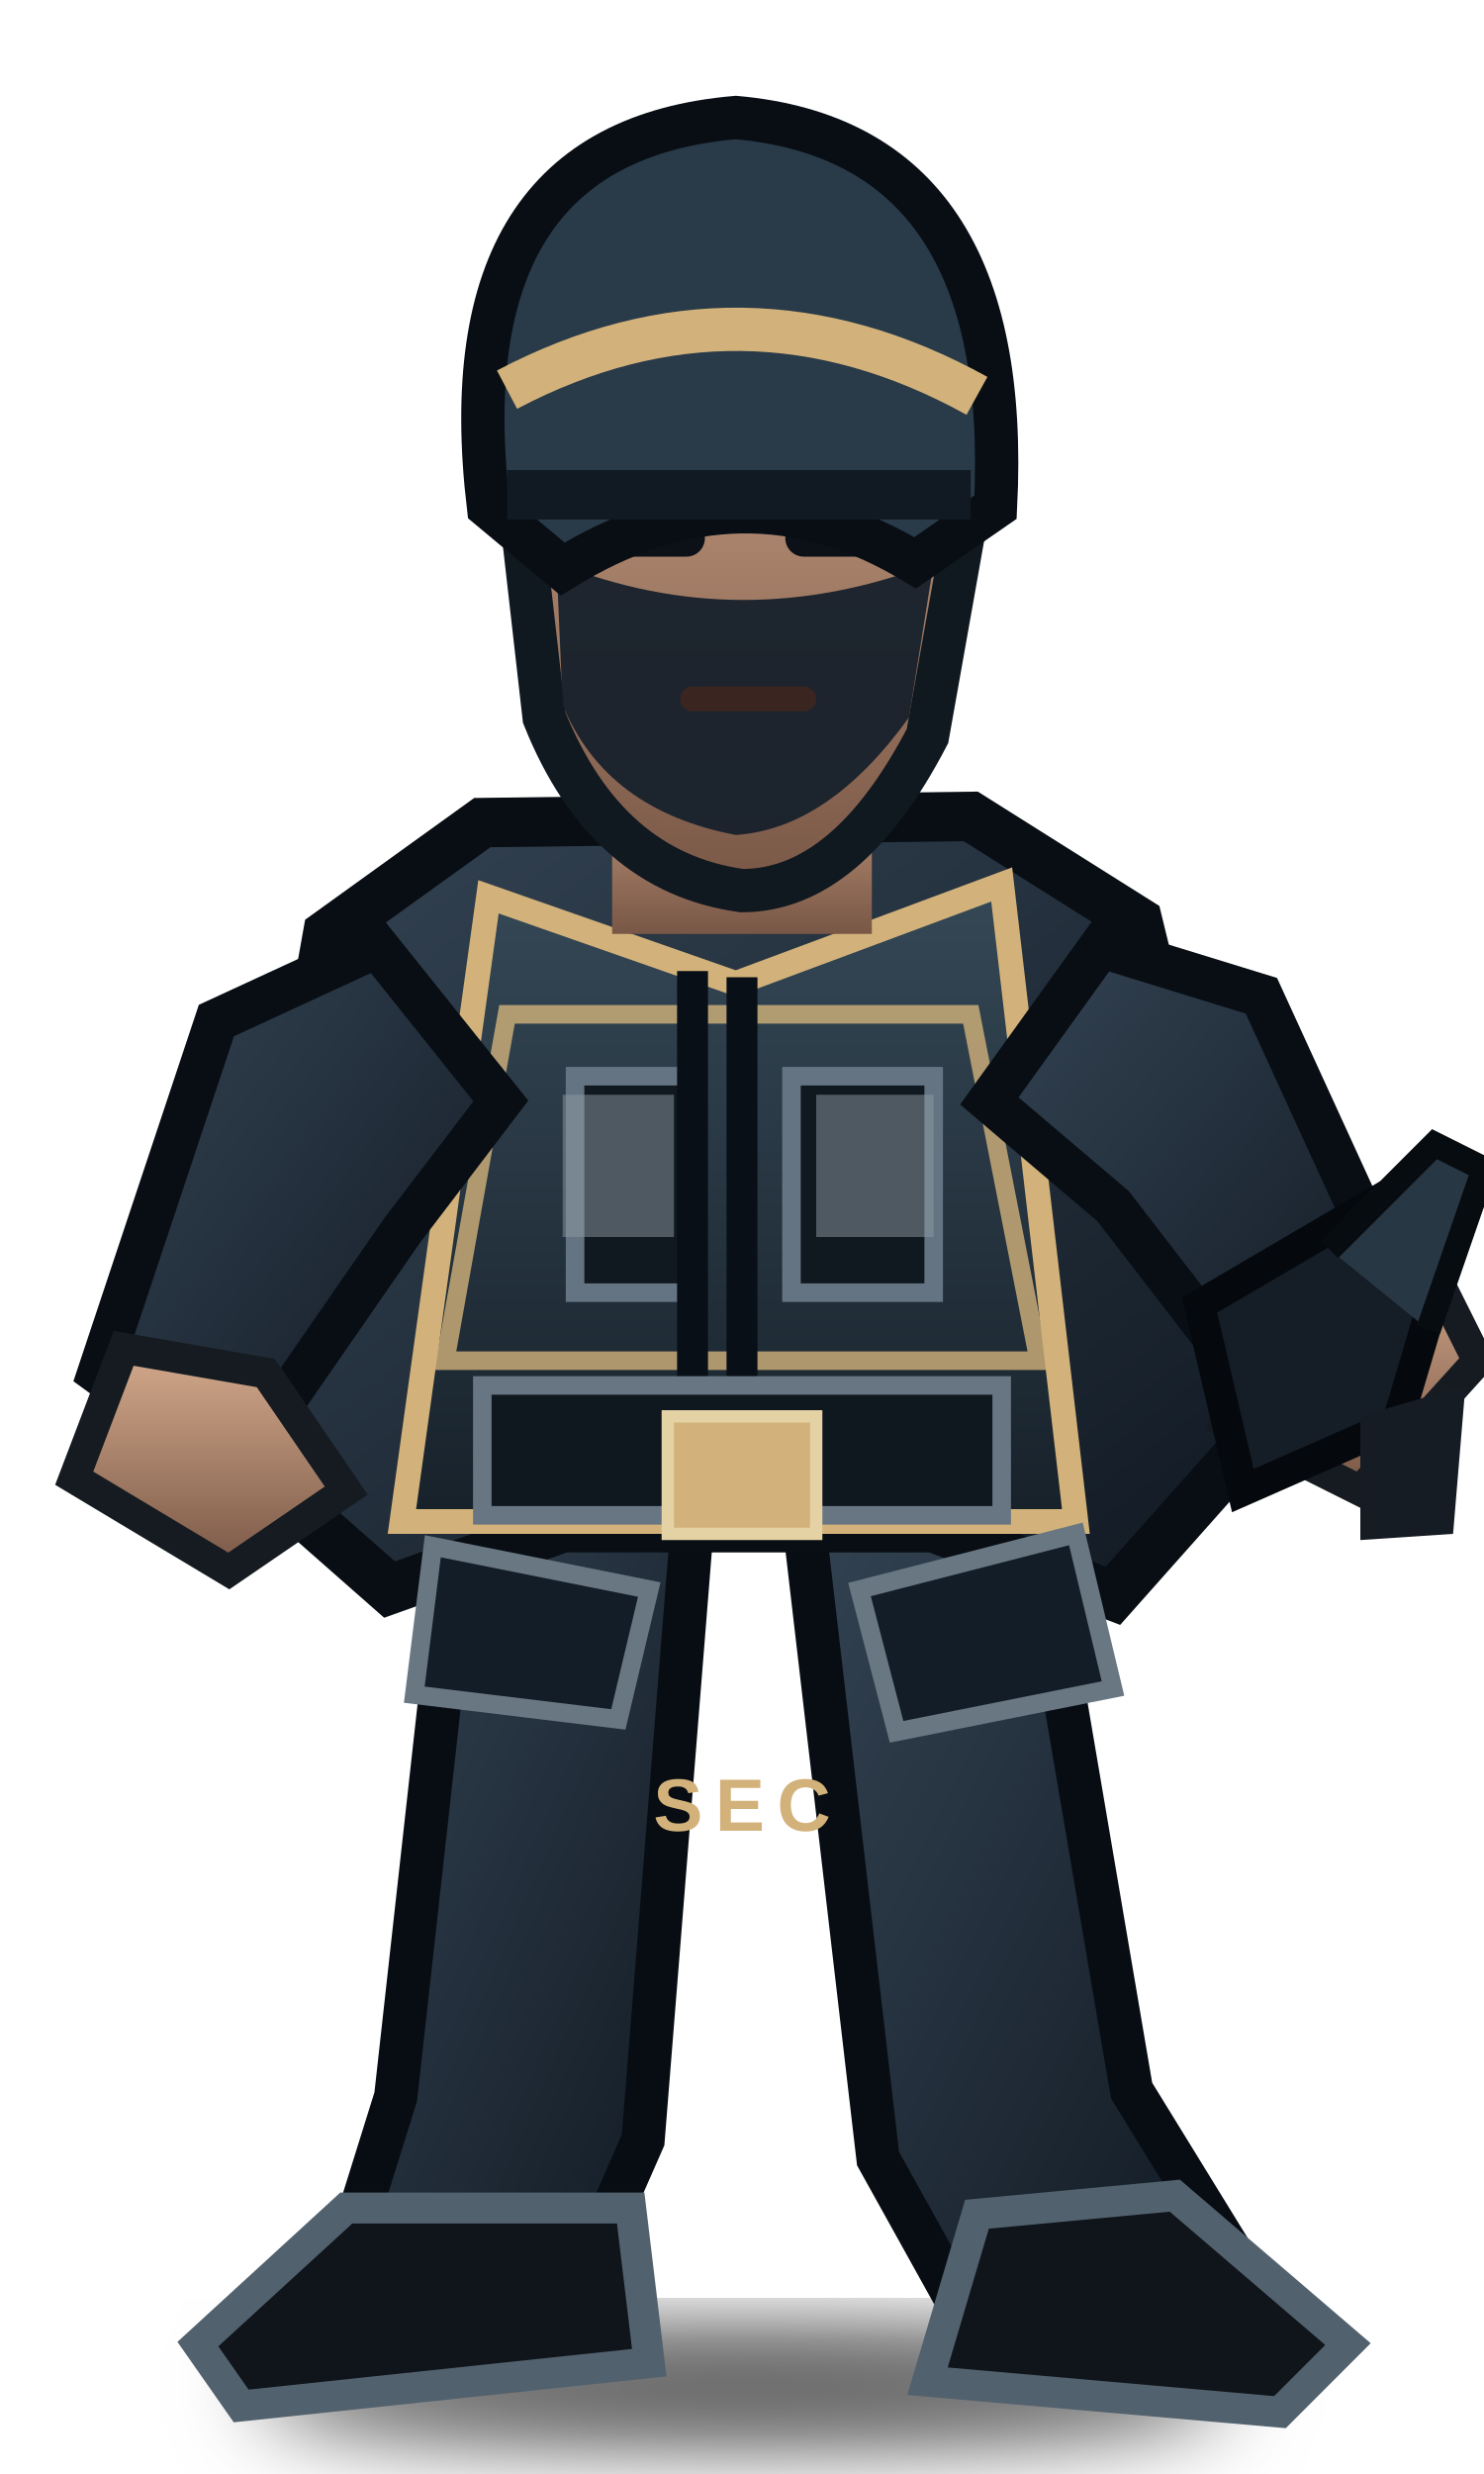
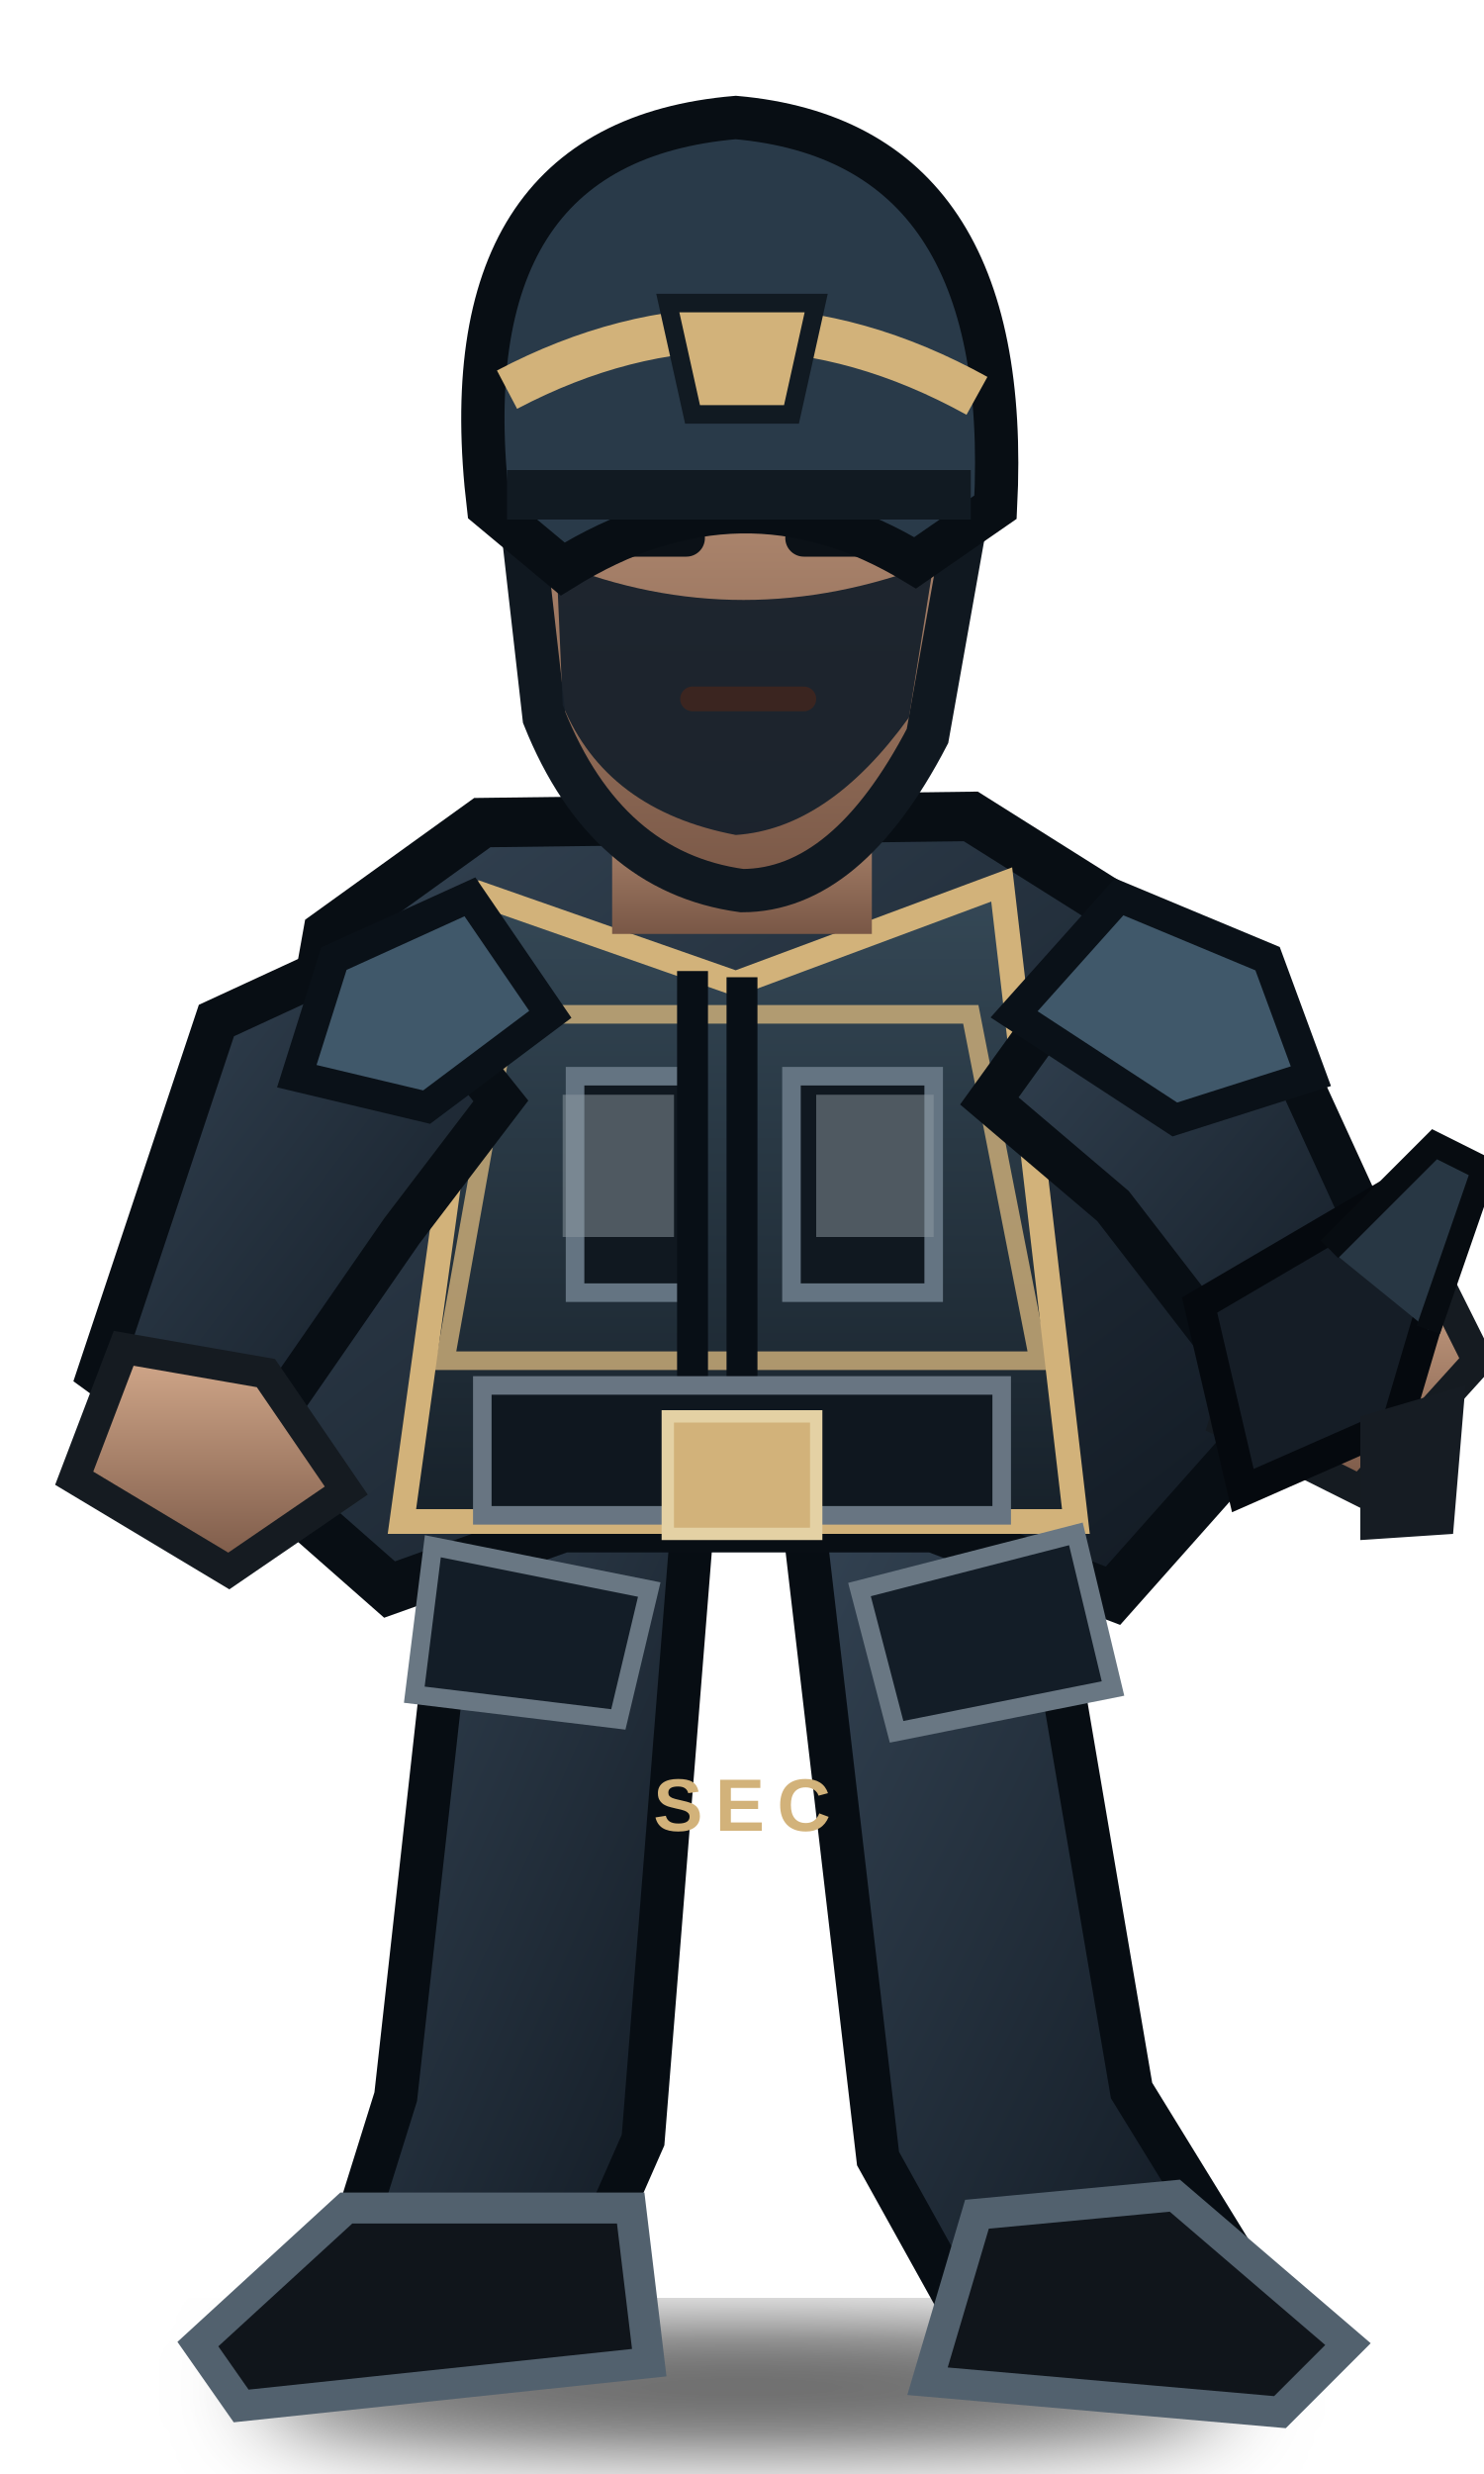
<svg xmlns="http://www.w3.org/2000/svg" viewBox="0 0 240 400">
  <defs>
    <linearGradient id="cloth" x2="1" y2="1">
      <stop stop-color="#344454" />
      <stop offset="1" stop-color="#111922" />
    </linearGradient>
    <linearGradient id="vest" x2="0" y2="1">
      <stop stop-color="#354856" />
      <stop offset="1" stop-color="#17212a" />
    </linearGradient>
    <linearGradient id="skin" x2="0" y2="1">
      <stop stop-color="#d4aa8c" />
      <stop offset="1" stop-color="#795746" />
    </linearGradient>
    <filter id="shadow">
      <feGaussianBlur stdDeviation="7" />
    </filter>
  </defs>
  <ellipse cx="120" cy="386" rx="79" ry="12" fill="#000" opacity=".6" filter="url(#shadow)" />
  <path d="M75 240 112 246 104 346 93 371 54 371 64 339Z" fill="url(#cloth)" stroke="#070d13" stroke-width="7" />
  <path d="M130 246 166 238 183 338 199 364 157 376 142 349Z" fill="url(#cloth)" stroke="#070d13" stroke-width="7" />
  <path d="M56 357 102 357 105 382 39 389 32 379Z" fill="#10151b" stroke="#52616e" stroke-width="5" />
  <path d="M158 358 190 355 218 379 207 390 150 385Z" fill="#10151b" stroke="#52616e" stroke-width="5" />
  <path d="M78 133 53 151 38 235 63 257 91 247 151 247 180 258 204 231 184 149 157 132Z" fill="url(#cloth)" stroke="#080e14" stroke-width="8" />
  <path d="M79 145 119 159 162 143 174 246 65 246Z" fill="url(#vest)" stroke="#d2b27a" stroke-width="4" />
  <path d="M82 164 157 164 168 220 72 220Z" fill="none" stroke="#d2b27a" stroke-width="3" opacity=".8" />
  <path d="M93 174H112V209H93ZM128 174H151V209H128Z" fill="#101820" stroke="#647482" stroke-width="3" />
  <path d="M112 157V241M120 158V241" stroke="#080f16" stroke-width="5" />
  <path d="M78 224H162V245H78Z" fill="#0f171f" stroke="#687582" stroke-width="3" />
  <path d="M108 229H132V248H108Z" fill="#d2b27a" stroke="#e4d1a4" stroke-width="2" />
  <path d="M99 119H141V151H99Z" fill="url(#skin)" />
  <path d="M83 72Q85 37 119 35Q154 36 158 74L150 119Q137 144 120 144Q98 141 88 116Z" fill="url(#skin)" stroke="#101820" stroke-width="7" />
  <path d="M90 91Q120 103 151 91L147 116Q134 134 119 135Q98 131 91 114Z" fill="#17212b" opacity=".95" />
  <path d="M98 87H111M130 87H143" stroke="#0b1117" stroke-width="6" stroke-linecap="round" />
  <path d="M112 113H130" stroke="#3b2520" stroke-width="4" stroke-linecap="round" />
  <path d="M79 82Q72 23 119 19Q164 23 161 82L148 91Q120 74 91 92Z" fill="#293a49" stroke="#080e14" stroke-width="7" />
  <path d="M82 63Q120 43 158 64" fill="none" stroke="#d2b27a" stroke-width="7" />
  <path d="M82 80 157 80" stroke="#111a22" stroke-width="8" />
  <path d="M61 153 35 165 16 222 38 238 65 199 81 178Z" fill="url(#cloth)" stroke="#080e14" stroke-width="7" />
  <path d="M178 153 204 161 226 209 207 230 180 195 160 178Z" fill="url(#cloth)" stroke="#080e14" stroke-width="7" />
  <path d="M20 218 43 222 56 241 37 254 12 239Z" fill="url(#skin)" stroke="#151b21" stroke-width="5" />
  <path d="M205 208 230 202 239 220 220 241 198 230Z" fill="url(#skin)" stroke="#151b21" stroke-width="5" />
  <path d="M194 211 223 194 234 203 226 230 201 241Z" fill="#151d26" stroke="#05090e" stroke-width="5" />
  <path d="M215 202 232 185 240 189 231 215" fill="#283744" stroke="#070c11" stroke-width="4" />
  <path d="M220 229 237 224 235 248 220 249Z" fill="#161c23" />
+   <path d="M54 155 76 145 89 164 69 179 48 174Z M164 164 181 145 205 155 212 174 190 181Z" fill="#40586a" stroke="#0a1118" stroke-width="5" />
+   <path d="M108 49 132 49 128 67 112 67Z" fill="#d2b27a" stroke="#111a22" stroke-width="3" />
  <path d="M91 177H109V200H91ZM132 177H151V200H132Z" fill="#8e9aa1" opacity=".5" />
  <path d="M70 250 105 257 100 278 67 274ZM139 257 174 248 180 273 145 280Z" fill="#131d27" stroke="#697783" stroke-width="3" />
  <text x="120" y="296" text-anchor="middle" font-family="Arial" font-size="12" font-weight="bold" letter-spacing="2" fill="#d2b27a">SEC</text>
</svg>
